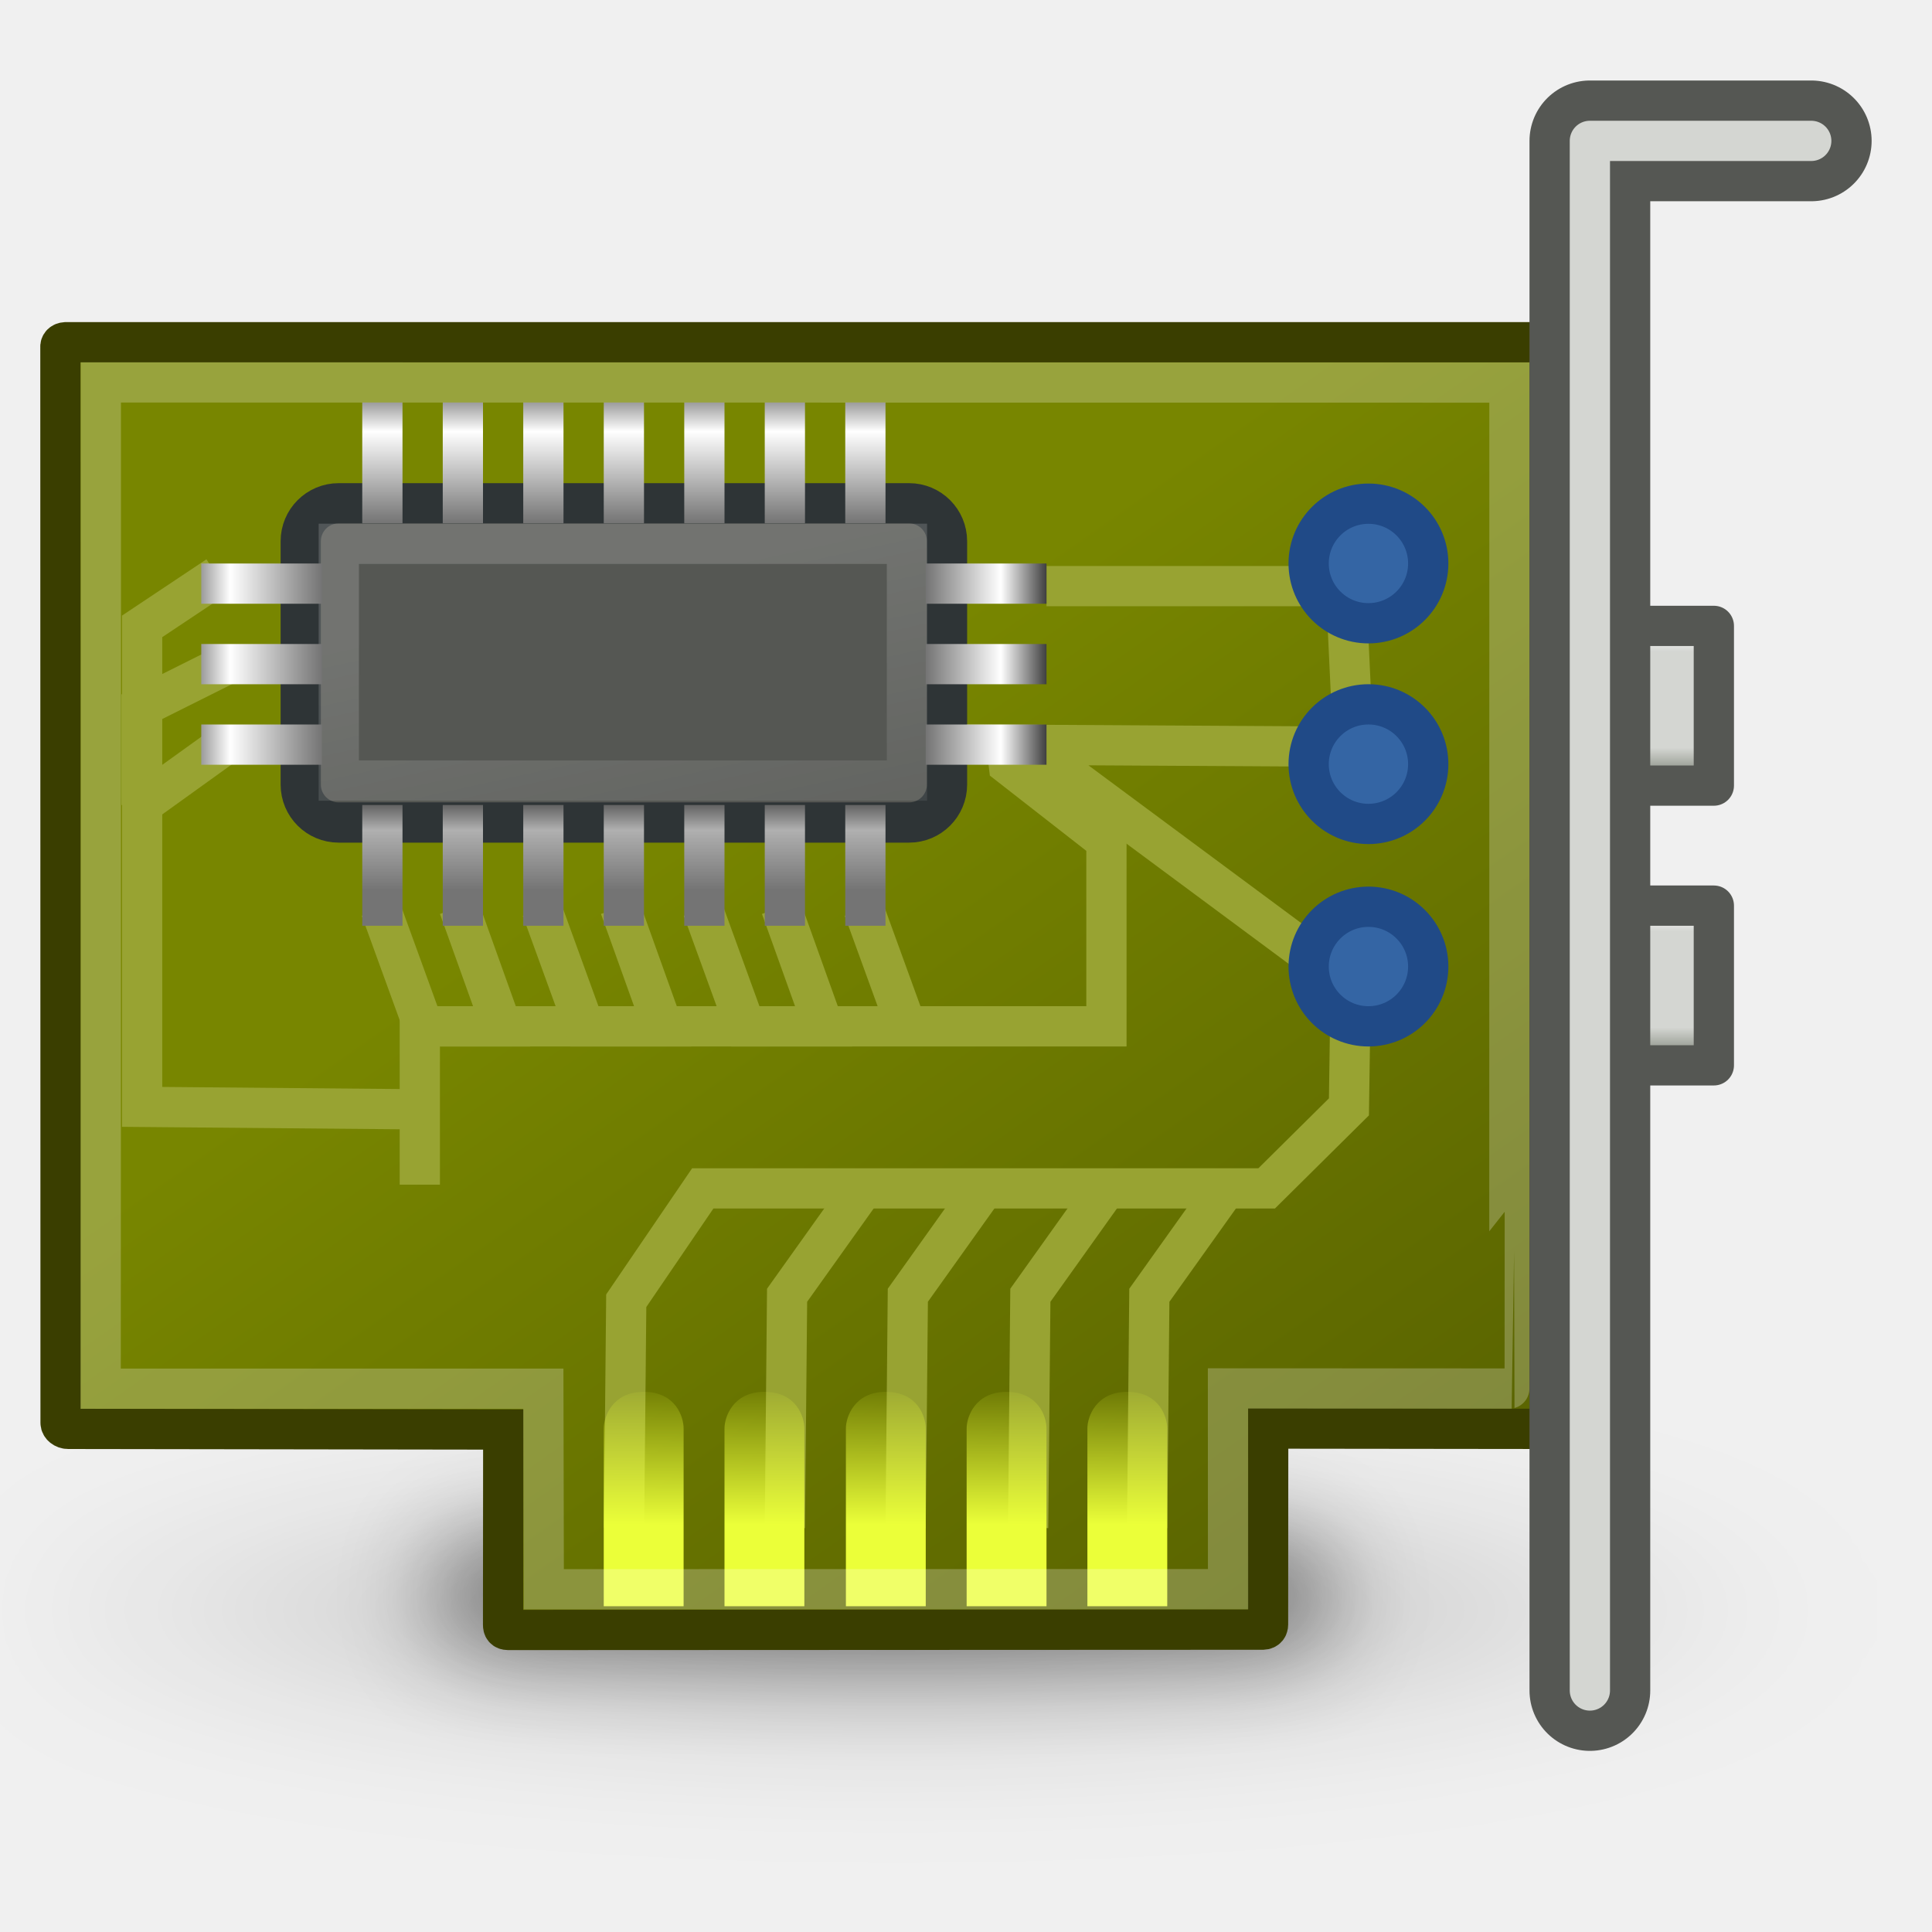
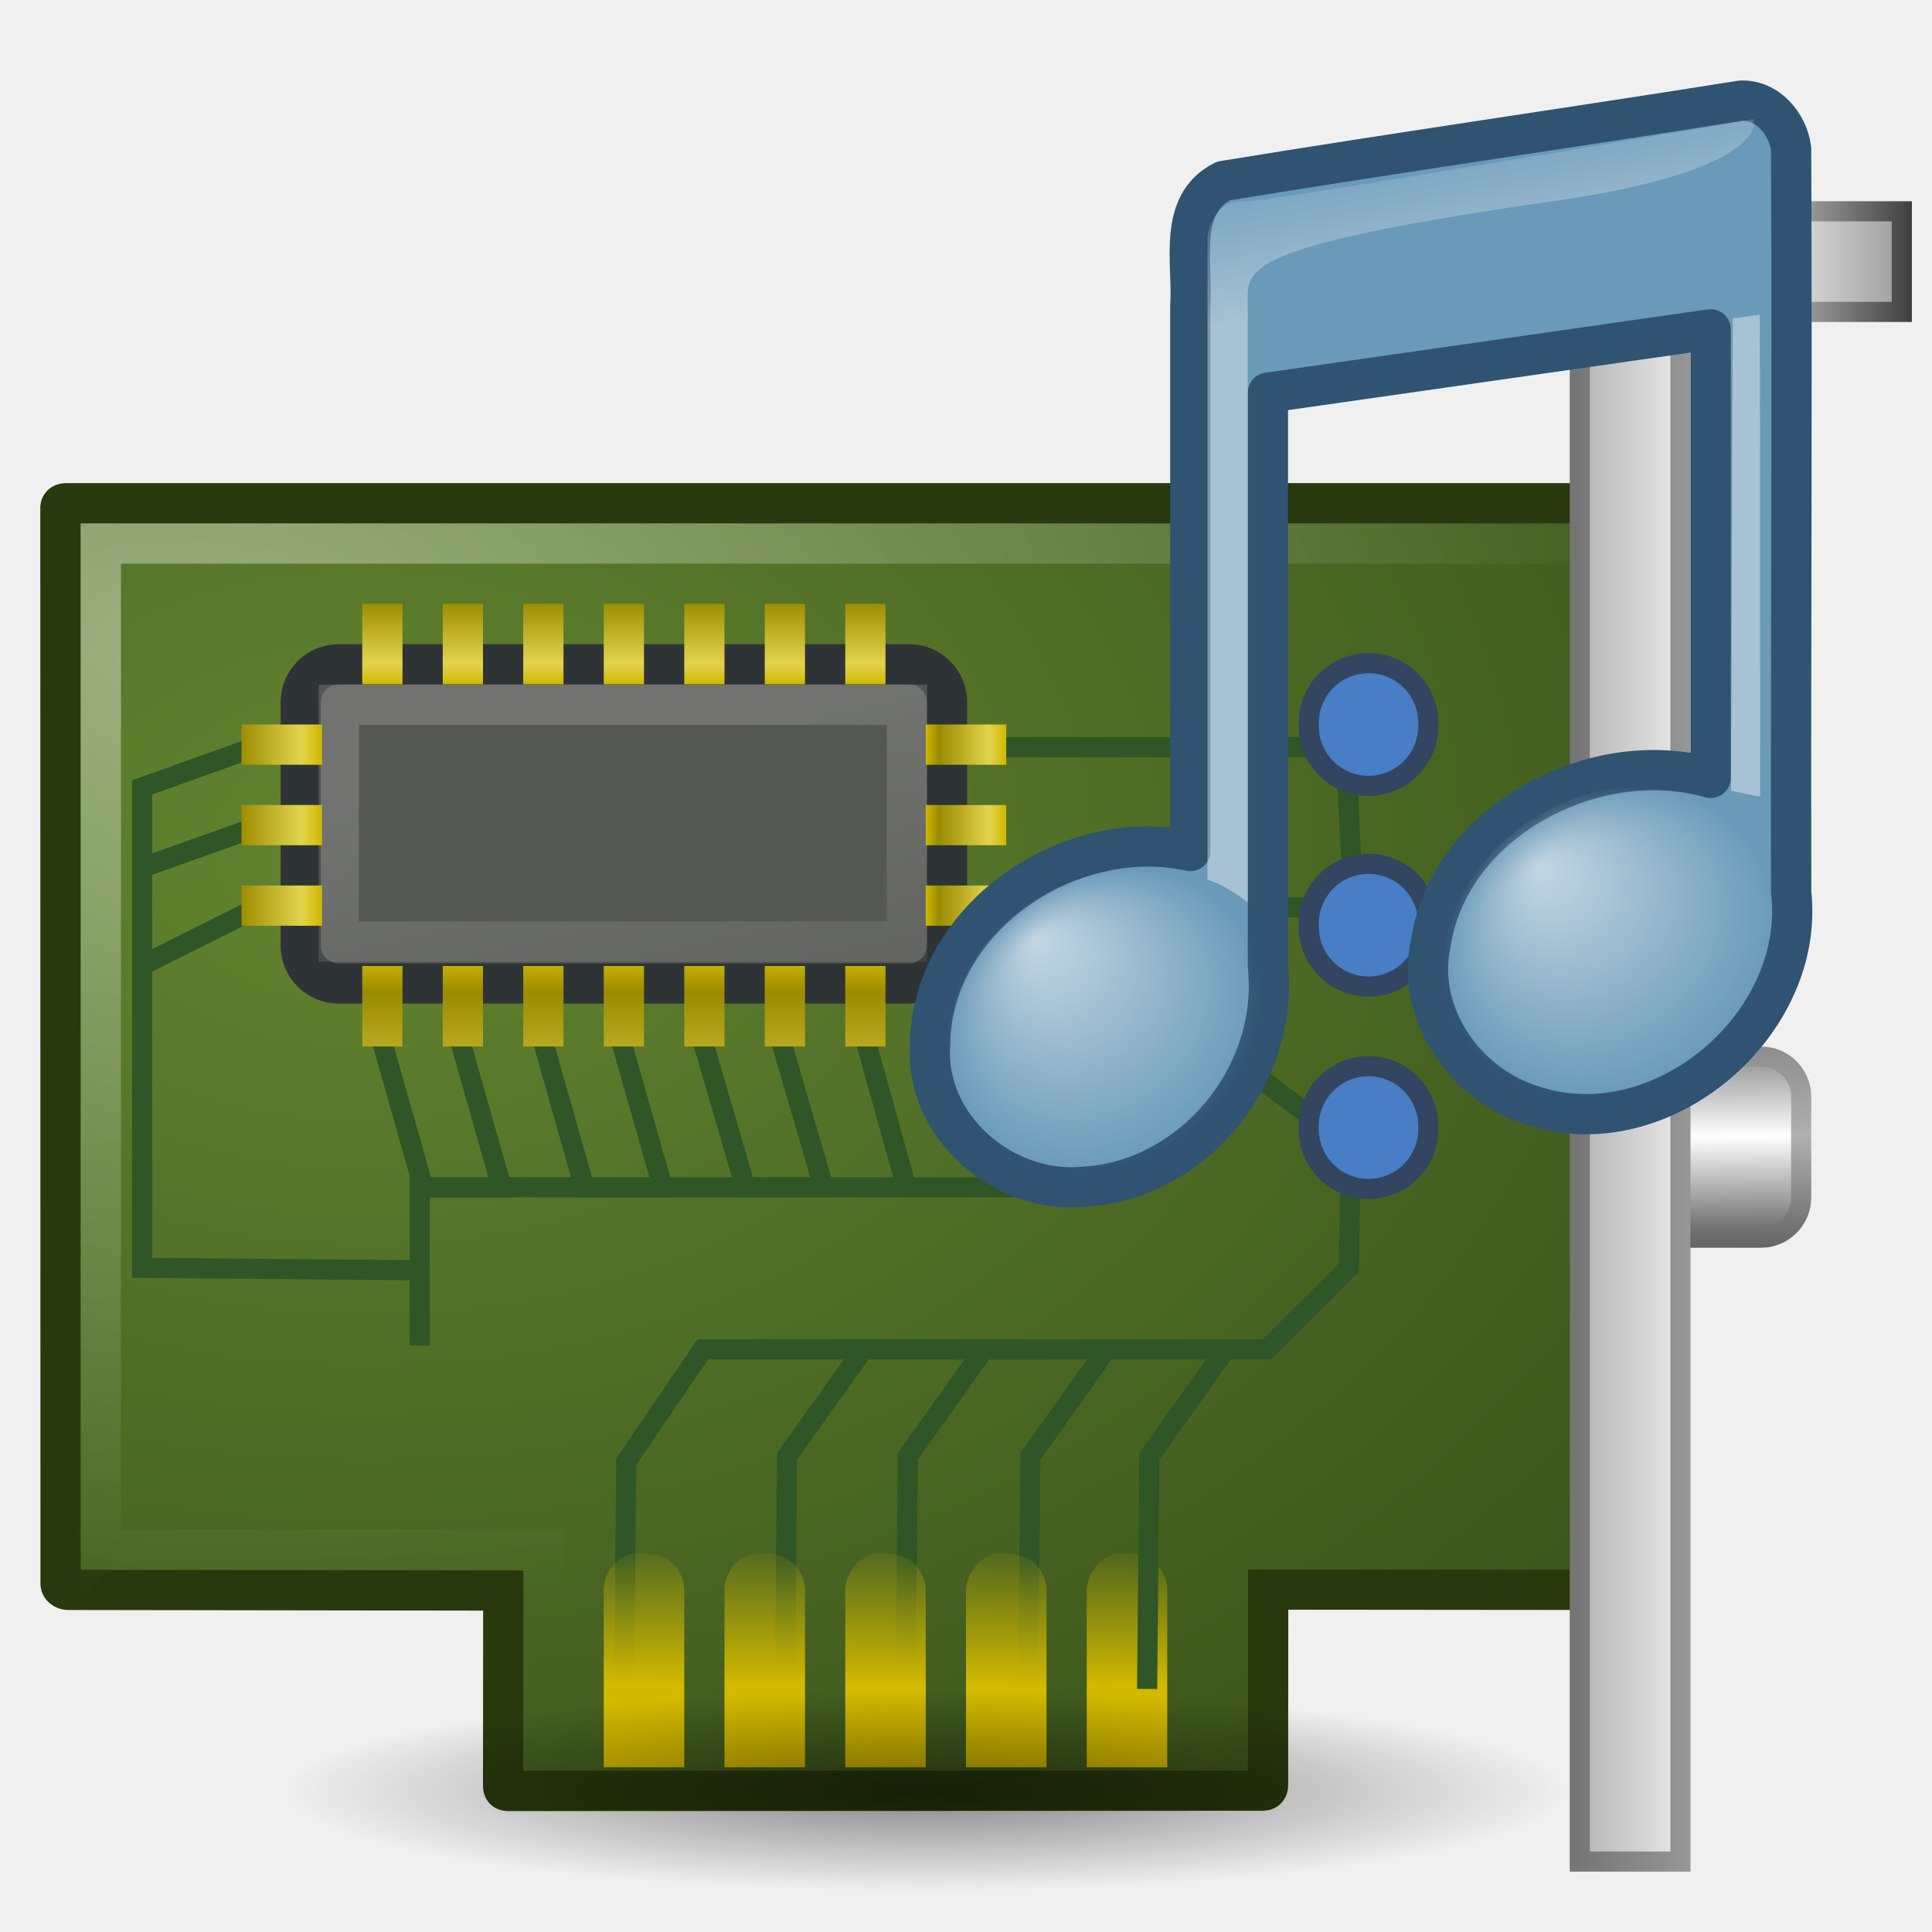
- <svg xmlns="http://www.w3.org/2000/svg" xmlns:xlink="http://www.w3.org/1999/xlink" id="svg11300" height="48px" width="48px" version="1.1">
+ <svg xmlns="http://www.w3.org/2000/svg" xmlns:xlink="http://www.w3.org/1999/xlink" version="1.1" width="48" height="48" id="svg11300">
  <defs id="defs3">
-     <linearGradient id="linearGradient15015">
-       <stop id="stop15017" style="stop-color:#fff" offset="0" />
-       <stop id="stop15025" style="stop-color:#d4d6d2" offset=".137" />
-       <stop id="stop15023" style="stop-color:#d4d6d2" offset=".793" />
-       <stop id="stop15019" style="stop-color:#7e8478" offset="1" />
+     <linearGradient id="linearGradient4909">
+       <stop id="stop4911" style="stop-color:#747474;stop-opacity:1" offset="0" />
+       <stop id="stop4913" style="stop-color:#b0b0b0;stop-opacity:1" offset="0.478" />
+       <stop id="stop4915" style="stop-color:#3f3f3f;stop-opacity:1" offset="1" />
+     </linearGradient>
+     <linearGradient id="linearGradient4877">
+       <stop id="stop4879" style="stop-color:#747474;stop-opacity:1" offset="0" />
+       <stop id="stop4881" style="stop-color:white;stop-opacity:1" offset="0.453" />
+       <stop id="stop4883" style="stop-color:#3f3f3f;stop-opacity:1" offset="1" />
+     </linearGradient>
+     <linearGradient id="linearGradient7622">
+       <stop id="stop7624" style="stop-color:white;stop-opacity:1" offset="0" />
+       <stop id="stop7626" style="stop-color:white;stop-opacity:0" offset="1" />
    </linearGradient>
    <linearGradient id="linearGradient14973">
-       <stop id="stop14975" style="stop-color:#747474" offset="0" />
-       <stop id="stop14977" style="stop-color:#b0b0b0" offset=".621" />
-       <stop id="stop14979" style="stop-color:#3f3f3f" offset="1" />
+       <stop id="stop14975" style="stop-color:#747474;stop-opacity:1" offset="0" />
+       <stop id="stop14977" style="stop-color:#b0b0b0;stop-opacity:1" offset="0.621" />
+       <stop id="stop14979" style="stop-color:#3f3f3f;stop-opacity:1" offset="1" />
    </linearGradient>
-     <linearGradient id="linearGradient14881">
-       <stop id="stop14883" style="stop-color:#747474" offset="0" />
-       <stop id="stop14893" style="stop-color:#fff" offset=".621" />
-       <stop id="stop14885" style="stop-color:#3f3f3f" offset="1" />
+     <linearGradient id="linearGradient14861">
+       <stop id="stop14863" style="stop-color:white;stop-opacity:1" offset="0" />
+       <stop id="stop14865" style="stop-color:white;stop-opacity:0" offset="1" />
    </linearGradient>
-     <linearGradient id="linearGradient14780">
-       <stop id="stop14782" style="stop-color:#ebff39" offset="0" />
-       <stop id="stop14784" style="stop-color:#ebff39;stop-opacity:0" offset="1" />
+     <linearGradient id="linearGradient6215">
+       <stop id="stop6217" style="stop-color:#cfb900;stop-opacity:1" offset="0" />
+       <stop id="stop6219" style="stop-color:#e2d44d;stop-opacity:1" offset="0.21" />
+       <stop id="stop6221" style="stop-color:#9a8b00;stop-opacity:1" offset="0.84" />
+       <stop id="stop6223" style="stop-color:#cfb900;stop-opacity:1" offset="1" />
    </linearGradient>
-     <filter id="filter5416" height="2.02" width="1.225" y="-.51" x="-.112">
-       <feGaussianBlur id="feGaussianBlur5418" stdDeviation="1.593" />
-     </filter>
-     <filter id="filter5482" height="3.047" width="1.252" y="-1.024" x="-.126">
-       <feGaussianBlur id="feGaussianBlur5484" stdDeviation="1.173" />
-     </filter>
-     <filter id="filter6171" height="4.044" width="1.283" y="-1.522" x="-.141">
-       <feGaussianBlur id="feGaussianBlur6173" stdDeviation="1.189" />
-     </filter>
-     <filter id="filter6051" height="1.944" width="1.15" y="-.472" x="-.075">
-       <feGaussianBlur id="feGaussianBlur6053" stdDeviation="1.415" />
-     </filter>
-     <filter id="filter5957" height="1.165" width="1.988" y="-.082" x="-.494">
-       <feGaussianBlur id="feGaussianBlur5959" stdDeviation="0.699" />
-     </filter>
-     <linearGradient id="linearGradient6075">
-       <stop id="stop6077" offset="0" />
-       <stop id="stop6079" style="stop-opacity:0" offset="1" />
+     <linearGradient id="linearGradient3437">
+       <stop id="stop3439" style="stop-color:black;stop-opacity:1" offset="0" />
+       <stop id="stop3441" style="stop-color:black;stop-opacity:0" offset="1" />
    </linearGradient>
-     <linearGradient id="linearGradient7644" y2="32.162" gradientUnits="userSpaceOnUse" x2="40.938" gradientTransform="matrix(.42865 0 0 .48493 28.778 24.423)" y1="32.162" x1="6.727">
-       <stop id="stop6217" style="stop-color:#ead200" offset="0" />
-       <stop id="stop6219" style="stop-color:#fff16a" offset="0.21" />
-       <stop id="stop6221" style="stop-color:#b5a300" offset="0.84" />
-       <stop id="stop6223" style="stop-color:#e8d000" offset="1" />
+     <linearGradient id="linearGradient14780-7">
+       <stop id="stop14782-0" style="stop-color:#d3ba00;stop-opacity:1" offset="0" />
+       <stop id="stop14784-4" style="stop-color:#d3ba00;stop-opacity:0" offset="1" />
    </linearGradient>
-     <linearGradient id="linearGradient7646" y2="36.127" gradientUnits="userSpaceOnUse" x2="30.875" gradientTransform="matrix(.39358 0 0 .4382 29.624 26.447)" y1="25.002" x1="10.907">
-       <stop id="stop9847" style="stop-color:#fff" offset="0" />
-       <stop id="stop9849" style="stop-color:#fff;stop-opacity:.495" offset="1" />
+     <linearGradient id="linearGradient14981-4">
+       <stop id="stop14983-1" style="stop-color:#628430;stop-opacity:1" offset="0" />
+       <stop id="stop14985-7" style="stop-color:#364d17;stop-opacity:1" offset="1" />
    </linearGradient>
-     <linearGradient id="linearGradient7648" y2="17" gradientUnits="userSpaceOnUse" x2="24.75" gradientTransform="matrix(.41176 0 0 .69983 29.182 23.103)" y1="21" x1="24.875">
-       <stop id="stop5883" style="stop-color:#fffac7" offset="0" />
-       <stop id="stop5885" style="stop-color:#fff8b2" offset="1" />
+     <linearGradient id="linearGradient7067-5">
+       <stop id="stop7069-9" style="stop-color:white;stop-opacity:1" offset="0" />
+       <stop id="stop7071-3" style="stop-color:white;stop-opacity:0" offset="1" />
    </linearGradient>
-     <linearGradient id="linearGradient7650" y2="18.038" gradientUnits="userSpaceOnUse" x2="21.942" gradientTransform="matrix(.39394 0 0 .59271 29.61 25.349)" y1="21.551" x1="21.942">
-       <stop id="stop12073" style="stop-color:#fff" offset="0" />
-       <stop id="stop12075" style="stop-color:#fff;stop-opacity:0" offset="1" />
+     <linearGradient id="linearGradient2372-9">
+       <stop id="stop2374-9" style="stop-color:white;stop-opacity:1" offset="0" />
+       <stop id="stop2376-4" style="stop-color:white;stop-opacity:0.345" offset="1" />
    </linearGradient>
-     <radialGradient id="radialGradient7652" xlink:href="#linearGradient6075" gradientUnits="userSpaceOnUse" cy="20.312" cx="15.938" gradientTransform="matrix(1 0 0 .58491 0 8.4316)" r="3.312" />
-     <linearGradient id="linearGradient7656" y2="20.094" gradientUnits="userSpaceOnUse" x2="34" gradientTransform="translate(79.784 -9.5557)" y1="20.094" x1="17.188">
-       <stop id="stop6091" offset="0" />
-       <stop id="stop6097" style="stop-opacity:.172" offset=".5" />
-       <stop id="stop6093" offset="1" />
+     <linearGradient id="linearGradient3668-5">
+       <stop id="stop3670-7" style="stop-color:white;stop-opacity:1" offset="0" />
+       <stop id="stop3672-4" style="stop-color:white;stop-opacity:0" offset="1" />
    </linearGradient>
-     <radialGradient id="radialGradient7658" gradientUnits="userSpaceOnUse" cy="29.42" cx="36.125" gradientTransform="matrix(.88752 0 0 .62127 4.0633 12.066)" r="5">
-       <stop id="stop7614" style="stop-color:#fff" offset="0" />
-       <stop id="stop7616" style="stop-color:#eeeeec" offset="1" />
-     </radialGradient>
-     <radialGradient id="radialGradient7660" gradientUnits="userSpaceOnUse" cy="30.781" cx="35.375" gradientTransform="matrix(1 0 0 .91176 0 2.716)" r="1.062">
-       <stop id="stop7624" style="stop-color:#fff" offset="0" />
-       <stop id="stop7626" style="stop-color:#fff;stop-opacity:0" offset="1" />
-     </radialGradient>
-     <radialGradient id="radialGradient7717" gradientUnits="userSpaceOnUse" cy="44.75" cx="21.5" gradientTransform="matrix(1 0 0 .22059 0 34.879)" r="17">
-       <stop id="stop14995" offset="0" />
-       <stop id="stop14997" style="stop-opacity:0" offset="1" />
-     </radialGradient>
-     <linearGradient id="linearGradient7719" y2="18.042" xlink:href="#linearGradient15015" gradientUnits="userSpaceOnUse" x2="43.683" gradientTransform="matrix(1 0 0 .3954 -.8125 14.196)" y1="8.85" x1="43.692" />
-     <linearGradient id="linearGradient7721" y2="18.042" xlink:href="#linearGradient15015" gradientUnits="userSpaceOnUse" x2="43.683" gradientTransform="matrix(1 0 0 .3954 -.8125 21.146)" y1="8.85" x1="43.692" />
-     <linearGradient id="linearGradient7723" y2="49.794" gradientUnits="userSpaceOnUse" x2="39.003" gradientTransform="translate(2,-3)" y1="22.747" x1="20.047">
-       <stop id="stop14983" style="stop-color:#788600" offset="0" />
-       <stop id="stop14985" style="stop-color:#505900" offset="1" />
-     </linearGradient>
-     <linearGradient id="linearGradient7725" y2="39.267" xlink:href="#linearGradient14780" gradientUnits="userSpaceOnUse" x2="6.238" gradientTransform="matrix(1.9844 0 0 1 5.0938 -3.0136)" y1="42.891" x1="6.221" />
-     <linearGradient id="linearGradient7727" y2="39.267" xlink:href="#linearGradient14780" gradientUnits="userSpaceOnUse" x2="6.238" gradientTransform="matrix(1.9844 0 0 1 8.0938 -3.0136)" y1="42.891" x1="6.221" />
-     <linearGradient id="linearGradient7729" y2="39.267" xlink:href="#linearGradient14780" gradientUnits="userSpaceOnUse" x2="6.238" gradientTransform="matrix(1.9844 0 0 1 11.109 -3.0136)" y1="42.891" x1="6.221" />
-     <linearGradient id="linearGradient7731" y2="39.267" xlink:href="#linearGradient14780" gradientUnits="userSpaceOnUse" x2="6.238" gradientTransform="matrix(1.9844 0 0 1 14.109 -3.0136)" y1="42.891" x1="6.221" />
-     <linearGradient id="linearGradient7733" y2="39.267" xlink:href="#linearGradient14780" gradientUnits="userSpaceOnUse" x2="6.238" gradientTransform="matrix(1.9844 0 0 1 17.109 -3.0136)" y1="42.891" x1="6.221" />
-     <linearGradient id="linearGradient7735" y2="31.347" gradientUnits="userSpaceOnUse" x2="18.968" gradientTransform="matrix(.93474 0 0 1.1494 2.5188 -6.8596)" y1="20.166" x1="16.965">
-       <stop id="stop14863" style="stop-color:#fff" offset="0" />
-       <stop id="stop14865" style="stop-color:#fff;stop-opacity:0" offset="1" />
-     </linearGradient>
-     <linearGradient id="linearGradient7737" y2="19.5" xlink:href="#linearGradient14881" gradientUnits="userSpaceOnUse" x2="4.328" gradientTransform="translate(2,-3)" y1="19.5" x1="8" />
-     <linearGradient id="linearGradient7743" y2="19.5" xlink:href="#linearGradient14881" gradientUnits="userSpaceOnUse" x2="27" gradientTransform="translate(1,-3)" y1="19.5" x1="24" />
-     <linearGradient id="linearGradient7745" y2="21.5" xlink:href="#linearGradient14881" gradientUnits="userSpaceOnUse" x2="27" gradientTransform="translate(1,-3)" y1="21.5" x1="24" />
-     <linearGradient id="linearGradient7747" y2="23.5" xlink:href="#linearGradient14881" gradientUnits="userSpaceOnUse" x2="27" gradientTransform="translate(1,-3)" y1="23.5" x1="24" />
-     <linearGradient id="linearGradient7749" y2="19.5" xlink:href="#linearGradient14881" gradientUnits="userSpaceOnUse" x2="4.328" gradientTransform="translate(7,-31)" y1="19.5" x1="8" />
-     <linearGradient id="linearGradient7751" y2="19.5" xlink:href="#linearGradient14881" gradientUnits="userSpaceOnUse" x2="4.328" gradientTransform="translate(7,-33)" y1="19.5" x1="8" />
-     <linearGradient id="linearGradient7753" y2="19.5" xlink:href="#linearGradient14881" gradientUnits="userSpaceOnUse" x2="4.328" gradientTransform="translate(7,-35)" y1="19.5" x1="8" />
-     <linearGradient id="linearGradient7755" y2="19.5" xlink:href="#linearGradient14881" gradientUnits="userSpaceOnUse" x2="4.328" gradientTransform="translate(7,-37)" y1="19.5" x1="8" />
-     <linearGradient id="linearGradient7757" y2="19.5" xlink:href="#linearGradient14881" gradientUnits="userSpaceOnUse" x2="4.328" gradientTransform="translate(7,-39)" y1="19.5" x1="8" />
-     <linearGradient id="linearGradient7759" y2="19.5" xlink:href="#linearGradient14881" gradientUnits="userSpaceOnUse" x2="4.328" gradientTransform="translate(7,-41)" y1="19.5" x1="8" />
-     <linearGradient id="linearGradient7761" y2="19.5" xlink:href="#linearGradient14881" gradientUnits="userSpaceOnUse" x2="4.328" gradientTransform="translate(7,-43)" y1="19.5" x1="8" />
-     <linearGradient id="linearGradient7763" y2="11.5" xlink:href="#linearGradient14973" gradientUnits="userSpaceOnUse" x2="4.713" gradientTransform="translate(17,-31)" y1="11.5" x1="7.116" />
-     <linearGradient id="linearGradient7765" y2="13.5" xlink:href="#linearGradient14973" gradientUnits="userSpaceOnUse" x2="4.713" gradientTransform="translate(17,-33)" y1="13.5" x1="7.116" />
-     <linearGradient id="linearGradient7767" y2="15.5" xlink:href="#linearGradient14973" gradientUnits="userSpaceOnUse" x2="4.713" gradientTransform="translate(17,-35)" y1="15.5" x1="7.116" />
-     <linearGradient id="linearGradient7769" y2="17.5" xlink:href="#linearGradient14973" gradientUnits="userSpaceOnUse" x2="4.713" gradientTransform="translate(17,-37)" y1="17.5" x1="7.116" />
-     <linearGradient id="linearGradient7771" y2="19.5" xlink:href="#linearGradient14973" gradientUnits="userSpaceOnUse" x2="4.713" gradientTransform="translate(17,-39)" y1="19.5" x1="7.116" />
-     <linearGradient id="linearGradient7773" y2="21.5" xlink:href="#linearGradient14973" gradientUnits="userSpaceOnUse" x2="4.713" gradientTransform="translate(17,-41)" y1="21.5" x1="7.116" />
-     <linearGradient id="linearGradient7775" y2="23.5" xlink:href="#linearGradient14973" gradientUnits="userSpaceOnUse" x2="4.713" gradientTransform="translate(17,-43)" y1="23.5" x1="7.116" />
+     <radialGradient cx="17.059" cy="41.059" r="5.738" fx="14.688" fy="37.456" id="radialGradient3290" xlink:href="#linearGradient7067-5" gradientUnits="userSpaceOnUse" gradientTransform="matrix(0.6831542,-0.1218571,0.02398557,0.6478427,14.79865,0.8299181)" />
+     <linearGradient x1="28.503" y1="137.539" x2="26.257" y2="125.391" id="linearGradient3293" xlink:href="#linearGradient2372-9" gradientUnits="userSpaceOnUse" gradientTransform="matrix(0.230132,0,0,0.2303926,24.74952,-23.77857)" />
+     <radialGradient cx="17.059" cy="41.059" r="5.738" fx="14.758" fy="37.841" id="radialGradient3296" xlink:href="#linearGradient3668-5" gradientUnits="userSpaceOnUse" gradientTransform="matrix(0.7193066,-0.1162359,0.01570024,0.6700801,27.04751,-2.136177)" />
+     <linearGradient x1="28.739" y1="144.117" x2="26.257" y2="125.391" id="linearGradient3299" xlink:href="#linearGradient2372-9" gradientUnits="userSpaceOnUse" gradientTransform="matrix(0.3176386,0,0,0.2303926,35.62626,-25.8824)" />
+     <radialGradient cx="24.454" cy="46.87" r="19.614" fx="24.454" fy="46.87" id="radialGradient2951" xlink:href="#linearGradient3437" gradientUnits="userSpaceOnUse" gradientTransform="matrix(0.815725,0,0,0.1274571,3.051938,38.52609)" />
+     <linearGradient x1="35.934" y1="22.75" x2="51.449" y2="22.75" id="linearGradient2957" xlink:href="#linearGradient4877" gradientUnits="userSpaceOnUse" gradientTransform="translate(0,3)" />
+     <linearGradient x1="39" y1="22.75" x2="47.5" y2="22.75" id="linearGradient2960" xlink:href="#linearGradient14973" gradientUnits="userSpaceOnUse" gradientTransform="translate(0,3)" />
+     <radialGradient cx="4" cy="9.17" r="19" fx="4" fy="9.17" id="radialGradient2966" xlink:href="#linearGradient7622" gradientUnits="userSpaceOnUse" gradientTransform="matrix(1.998925,0.08328855,-0.05263072,1.263137,-3.513051,4.083257)" />
+     <linearGradient x1="12.647" y1="11.5" x2="4.713" y2="11.5" id="linearGradient2985" xlink:href="#linearGradient6215" gradientUnits="userSpaceOnUse" gradientTransform="matrix(0,0.6666667,-1,0,29,20.66666)" />
+     <linearGradient x1="8" y1="19.5" x2="4.328" y2="19.5" id="linearGradient3010" xlink:href="#linearGradient6215" gradientUnits="userSpaceOnUse" gradientTransform="matrix(0,0.6666667,-1,0,29,11.66667)" />
+     <linearGradient x1="24" y1="19.5" x2="27" y2="19.5" id="linearGradient3019" xlink:href="#linearGradient6215" gradientUnits="userSpaceOnUse" gradientTransform="matrix(-0.6666667,0,0,1,41,-1)" />
+     <linearGradient x1="8" y1="19.5" x2="4.328" y2="19.5" id="linearGradient3030" xlink:href="#linearGradient6215" gradientUnits="userSpaceOnUse" gradientTransform="matrix(0.6666667,0,0,1,2.666667,-1)" />
+     <linearGradient x1="16.965" y1="20.166" x2="18.968" y2="31.347" id="linearGradient3033" xlink:href="#linearGradient14861" gradientUnits="userSpaceOnUse" gradientTransform="matrix(0.934742,0,0,1.14936,0.518753,-4.859611)" />
+     <linearGradient x1="6.221" y1="42.891" x2="6.238" y2="39.267" id="linearGradient3050" xlink:href="#linearGradient14780-7" gradientUnits="userSpaceOnUse" gradientTransform="matrix(1.984375,0,0,1,3.09375,-1.013595)" />
+     <radialGradient cx="9" cy="15.407" r="20" fx="9" fy="15.407" id="radialGradient3058" xlink:href="#linearGradient14981-4" gradientUnits="userSpaceOnUse" gradientTransform="matrix(2.316074,0.01430413,-0.01016957,1.646622,-11.68798,-4.498417)" />
+     <linearGradient x1="42.366" y1="15.05" x2="42.401" y2="20.018" id="linearGradient3061" xlink:href="#linearGradient4877" gradientUnits="userSpaceOnUse" gradientTransform="matrix(1.161299,0,0,1.133957,-5.859481,1.617165)" />
+     <linearGradient x1="43.161" y1="13.901" x2="43.064" y2="20.99" id="linearGradient3063" xlink:href="#linearGradient4909" gradientUnits="userSpaceOnUse" gradientTransform="matrix(1.161299,0,0,1.133957,-5.859481,1.617165)" />
+     <linearGradient x1="42.366" y1="15.05" x2="42.401" y2="20.018" id="linearGradient3066" xlink:href="#linearGradient4877" gradientUnits="userSpaceOnUse" gradientTransform="matrix(1.161299,0,0,1.133957,-5.859481,8.617165)" />
+     <linearGradient x1="43.161" y1="13.901" x2="43.064" y2="20.99" id="linearGradient3068" xlink:href="#linearGradient4909" gradientUnits="userSpaceOnUse" gradientTransform="matrix(1.161299,0,0,1.133957,-5.859481,8.617165)" />
  </defs>
-   <g id="layer1">
-     <g id="g7662" transform="translate(-2,-2)">
-       <rect id="rect5432" style="opacity:.464;color:#000000;filter:url(#filter5482)" rx="1.375" ry="1.375" height="2.75" width="22.375" y="40.25" x="12.75" />
-       <path id="path14991" style="opacity:.289;color:#000000;filter:url(#filter5416);display:block;fill:url(#radialGradient7717)" d="m38.5 44.75a17 3.75 0 1 1 -34 0 17 3.75 0 1 1 34 0z" transform="matrix(1.3529 0 0 1 -4.8382 -2.75)" />
-       <rect id="rect15011" style="stroke-linejoin:round;color:#000000;stroke:#555753;stroke-linecap:round;display:block;fill:url(#linearGradient7719)" height="3.968" width="4.736" y="17.55" x="39.844" />
-       <rect id="rect4743" style="stroke-linejoin:round;color:#000000;stroke:#555753;stroke-linecap:round;display:block;fill:url(#linearGradient7721)" height="3.968" width="4.736" y="24.5" x="39.844" />
-       <path id="rect14772" style="color:#000000;stroke:#3a3e00;display:block;fill:url(#linearGradient7723)" d="m3.501 10.63l0.004 26.72c0 0.079 0.089 0.15 0.187 0.15l10.811 0.016-0.004 4.853c0 0.071 0.023 0.126 0.125 0.127l18.755-0.008c0.093-0.004 0.125-0.064 0.125-0.127l0.004-4.869 6.882 0.008c0.094 0 0.116-0.13 0.112-0.213v-26.657c0.004-0.082-0.045-0.122-0.128-0.127h-36.749c-0.078 0.005-0.132 0.053-0.124 0.127z" />
-       <path id="path14957" style="color:#000000;stroke:#98a332;display:block;fill:none" d="m27 20.472l0.064 0.531 2.425 1.892v4.604h-17.059v3.933" />
-       <path id="path14826" style="color:#000000;stroke:#98a332;display:block;fill:none" d="m17.504 39.961l0.055-5.645 1.901-2.791h14.01l2.044-2.025 0.044-3.033-8.043-5.962 8.11 0.047-0.187-3.99h-7.438" />
-       <g id="g14850" transform="translate(2,-3)">
-         <path id="path14842" style="color:#000000;stroke:#98a332;display:block;fill:none" d="m19.5 42.961l0.055-5.781 1.901-2.666" />
-         <path id="path14844" style="color:#000000;stroke:#98a332;display:block;fill:none" d="m22.5 42.961l0.055-5.781 1.901-2.666" />
-         <path id="path14846" style="color:#000000;stroke:#98a332;display:block;fill:none" d="m25.544 42.961l0.055-5.781 1.901-2.666" />
-         <path id="path14848" style="color:#000000;stroke:#98a332;display:block;fill:none" d="m28.5 42.961l0.055-5.781 1.901-2.666" />
-       </g>
-       <path id="path14796" style="color:#000000;display:block;fill:url(#linearGradient7725)" d="m17.992 36.58c0.8 0 0.992 0.629 0.992 0.906v4.42h-1.984v-4.42c0-0.277 0.208-0.906 0.992-0.906z" />
-       <path id="path14800" style="color:#000000;display:block;fill:url(#linearGradient7727)" d="m20.992 36.58c0.8 0 0.992 0.629 0.992 0.906v4.42h-1.984v-4.42c0-0.277 0.208-0.906 0.992-0.906z" />
-       <path id="path14804" style="color:#000000;display:block;fill:url(#linearGradient7729)" d="m24.008 36.58c0.799 0 0.992 0.629 0.992 0.906v4.42h-1.984v-4.42c0-0.277 0.208-0.906 0.992-0.906z" />
-       <path id="path14808" style="color:#000000;display:block;fill:url(#linearGradient7731)" d="m27.008 36.58c0.799 0 0.992 0.629 0.992 0.906v4.42h-1.984v-4.42c0-0.277 0.208-0.906 0.992-0.906z" />
-       <path id="path14812" style="color:#000000;display:block;fill:url(#linearGradient7733)" d="m30.008 36.58c0.799 0 0.992 0.629 0.992 0.906v4.42h-1.984v-4.42c0-0.277 0.208-0.906 0.992-0.906z" />
-       <path id="path15029" style="color:#000000;stroke:#98a332;display:block;fill:none" d="m7.406 16.312l-1.875 1.25v1.876 10.062l7 0.062" />
-       <rect id="rect14857" style="color:#000000;stroke:#2e3436;display:block;fill:#555753" rx=".942" ry=".942" height="7.931" width="16.056" y="14.504" x="9.472" />
-       <rect id="rect14859" style="opacity:.17;color:#000000;stroke:url(#linearGradient7735);display:block;fill:none" rx="0" ry="0" height="5.882" width="14.116" y="15.511" x="10.417" />
-       <rect id="rect14869" style="color:#000000;display:block;fill:url(#linearGradient7737)" height="1" width="3" y="16" x="7" />
-       <path id="path15031" style="color:#000000;stroke:#98a332;display:block;fill:none" d="m7.641 18.5l-2.125 1.062v2.438" />
-       <rect id="rect14871" style="color:#000000;display:block;fill:url(#linearGradient7737)" height="1" width="3" y="18" x="7" />
-       <path id="path15033" style="color:#000000;stroke:#98a332;display:block;fill:none" d="m7.5 20.562l-2 1.438" />
-       <rect id="rect14873" style="color:#000000;display:block;fill:url(#linearGradient7737)" height="1" width="3" y="20" x="7" />
-       <rect id="rect14875" style="color:#000000;display:block;fill:url(#linearGradient7743)" height="1" width="3" y="16" x="25" />
-       <rect id="rect14877" style="color:#000000;display:block;fill:url(#linearGradient7745)" height="1" width="3" y="18" x="25" />
-       <rect id="rect14879" style="color:#000000;display:block;fill:url(#linearGradient7747)" height="1" width="3" y="20" x="25" />
-       <rect id="rect14901" style="color:#000000;display:block;fill:url(#linearGradient7749)" transform="rotate(90)" height="1" width="3" y="-12" x="12" />
-       <rect id="rect14905" style="color:#000000;display:block;fill:url(#linearGradient7751)" transform="rotate(90)" height="1" width="3" y="-14" x="12" />
-       <rect id="rect14909" style="color:#000000;display:block;fill:url(#linearGradient7753)" transform="rotate(90)" height="1" width="3" y="-16" x="12" />
-       <rect id="rect14913" style="color:#000000;display:block;fill:url(#linearGradient7755)" transform="rotate(90)" height="1" width="3" y="-18" x="12" />
-       <rect id="rect14917" style="color:#000000;display:block;fill:url(#linearGradient7757)" transform="rotate(90)" height="1" width="3" y="-20" x="12" />
-       <rect id="rect14921" style="color:#000000;display:block;fill:url(#linearGradient7759)" transform="rotate(90)" height="1" width="3" y="-22" x="12" />
-       <rect id="rect14925" style="color:#000000;display:block;fill:url(#linearGradient7761)" transform="rotate(90)" height="1" width="3" y="-24" x="12" />
-       <g id="g14967" transform="translate(2,-3)">
-         <path id="path14959" style="color:#000000;stroke:#98a332;display:block;fill:none" d="m9.458 27.582l1.06 2.917h1.945l-1.061-2.961" />
-         <path id="path14961" style="color:#000000;stroke:#98a332;display:block;fill:none" d="m13.458 27.582l1.06 2.917h1.945l-1.061-2.961" />
-         <path id="path14963" style="color:#000000;stroke:#98a332;display:block;fill:none" d="m17.458 27.582l1.06 2.917h1.945l-1.061-2.961" />
-         <path id="path14965" style="color:#000000;stroke:#98a332;display:block;fill:none" d="m21.458 27.582l1.06 2.917" />
-       </g>
-       <rect id="rect14929" style="color:#000000;display:block;fill:url(#linearGradient7763)" transform="rotate(90)" height="1" width="3" y="-12" x="22" />
-       <rect id="rect14931" style="color:#000000;display:block;fill:url(#linearGradient7765)" transform="rotate(90)" height="1" width="3" y="-14" x="22" />
-       <rect id="rect14933" style="color:#000000;display:block;fill:url(#linearGradient7767)" transform="rotate(90)" height="1" width="3" y="-16" x="22" />
-       <rect id="rect14935" style="color:#000000;display:block;fill:url(#linearGradient7769)" transform="rotate(90)" height="1" width="3" y="-18" x="22" />
-       <rect id="rect14937" style="color:#000000;display:block;fill:url(#linearGradient7771)" transform="rotate(90)" height="1" width="3" y="-20" x="22" />
-       <rect id="rect14939" style="color:#000000;display:block;fill:url(#linearGradient7773)" transform="rotate(90)" height="1" width="3" y="-22" x="22" />
-       <path id="path14989" style="opacity:.239;color:#000000;stroke:#fff;display:block;fill:none" d="m4.501 36.502h10.998l0.011 4.983 17.001-0.003-0.002-4.987 6.989 0.003c0.004-0.001 0.004-24.994 0.004-24.994l-34.997-0.003c0.004 8.339-0.004 25.001-0.004 25.001z" />
-       <rect id="rect14941" style="color:#000000;display:block;fill:url(#linearGradient7775)" transform="rotate(90)" height="1" width="3" y="-24" x="22" />
-       <path id="path15001" style="stroke-linejoin:round;color:#000000;stroke:#555753;stroke-linecap:round;stroke-width:3;display:block;fill:none" d="m41.5 44v-38.5h5.5" />
-       <path id="path15003" style="stroke-linejoin:round;color:#000000;stroke:#d4d6d2;stroke-linecap:round;display:block;fill:none" d="m41.5 44v-38.5h5.5" />
-       <path id="path15005" style="stroke-linejoin:round;color:#000000;stroke:#204a87;stroke-linecap:round;stroke-width:.625;display:block;fill:#3465a4" d="m36.946 12.998a0.928 0.928 0 1 1 -1.856 0 0.928 0.928 0 1 1 1.856 0z" transform="matrix(1.6008 0 0 1.6008 -21.659 -4.808)" />
-       <path id="path15007" style="stroke-linejoin:round;color:#000000;stroke:#204a87;stroke-linecap:round;stroke-width:.625;display:block;fill:#3465a4" d="m36.946 12.998a0.928 0.928 0 1 1 -1.856 0 0.928 0.928 0 1 1 1.856 0z" transform="matrix(1.6008 0 0 1.6008 -21.659 .17774)" />
-       <path id="path15009" style="stroke-linejoin:round;color:#000000;stroke:#204a87;stroke-linecap:round;stroke-width:.625;display:block;fill:#3465a4" d="m36.946 12.998a0.928 0.928 0 1 1 -1.856 0 0.928 0.928 0 1 1 1.856 0z" transform="matrix(1.6008 0 0 1.6008 -21.659 5.2063)" />
-     </g>
-   </g>
+   <rect width="5.5" height="4.5" rx="1" ry="1" x="39.25" y="26.25" id="rect4923" style="color:black;fill:url(#linearGradient3066);fill-opacity:1;fill-rule:nonzero;stroke:url(#linearGradient3068);stroke-width:0.5;stroke-linecap:round;stroke-linejoin:round;stroke-miterlimit:4;stroke-opacity:1;stroke-dasharray:none;stroke-dashoffset:0;marker:none;visibility:visible;display:block;overflow:visible" />
+   <rect width="5.5" height="4.5" rx="1" ry="1" x="39.25" y="19.25" id="rect15011" style="color:black;fill:url(#linearGradient3061);fill-opacity:1;fill-rule:nonzero;stroke:url(#linearGradient3063);stroke-width:0.5;stroke-linecap:round;stroke-linejoin:round;stroke-miterlimit:4;stroke-opacity:1;stroke-dasharray:none;stroke-dashoffset:0;marker:none;visibility:visible;display:block;overflow:visible" />
+   <path d="M 1.501,12.63 1.505,39.35 c 0,0.079 0.089,0.15 0.187,0.15 l 10.812,0.016 -0.004,4.853 c 0,0.071 0.022,0.126 0.124,0.127 l 18.756,-0.008 c 0.092,-0.004 0.124,-0.064 0.124,-0.127 l 0.004,-4.869 8.992,0.008 0,-26.997 -38.875,0 c -0.078,0.004 -0.132,0.053 -0.124,0.127 z" id="rect14772" style="color:black;fill:url(#radialGradient3058);fill-opacity:1;fill-rule:nonzero;stroke:#28390d;stroke-width:1;stroke-linecap:butt;stroke-linejoin:miter;stroke-miterlimit:4;stroke-opacity:1;stroke-dasharray:none;stroke-dashoffset:0;marker:none;visibility:visible;display:block;overflow:visible" />
+   <path d="m 25,22.472 0.064,0.531 2.424,1.892 0,4.604 -17.059,0 0,3.933" id="path14957" style="color:black;fill:none;stroke:#305526;stroke-width:0.5;stroke-linecap:butt;stroke-linejoin:miter;stroke-miterlimit:4;stroke-opacity:1;stroke-dasharray:none;stroke-dashoffset:0;marker:none;visibility:visible;display:block;overflow:visible" />
+   <path d="m 15.504,41.961 0.055,-5.645 1.901,-2.791 14.009,0 2.044,-2.024 0.044,-3.034 -8.043,-5.961 8.11,0.047 -0.188,-3.99 -8.938,0" id="path14826" style="color:black;fill:none;stroke:#305526;stroke-width:0.5;stroke-linecap:butt;stroke-linejoin:miter;stroke-miterlimit:4;stroke-opacity:1;stroke-dasharray:none;stroke-dashoffset:0;marker:none;visibility:visible;display:block;overflow:visible" />
+   <path d="m 19.5,41.961 0.055,-5.781 1.901,-2.666" id="path14842" style="color:black;fill:none;stroke:#305526;stroke-width:0.5;stroke-linecap:butt;stroke-linejoin:miter;stroke-miterlimit:4;stroke-opacity:1;stroke-dasharray:none;stroke-dashoffset:0;marker:none;visibility:visible;display:block;overflow:visible" />
+   <path d="m 22.5,41.961 0.055,-5.781 1.901,-2.666" id="path14844" style="color:black;fill:none;stroke:#305526;stroke-width:0.5;stroke-linecap:butt;stroke-linejoin:miter;stroke-miterlimit:4;stroke-opacity:1;stroke-dasharray:none;stroke-dashoffset:0;marker:none;visibility:visible;display:block;overflow:visible" />
+   <path d="M 25.544,41.961 25.599,36.18 27.5,33.514" id="path14846" style="color:black;fill:none;stroke:#305526;stroke-width:0.5;stroke-linecap:butt;stroke-linejoin:miter;stroke-miterlimit:4;stroke-opacity:1;stroke-dasharray:none;stroke-dashoffset:0;marker:none;visibility:visible;display:block;overflow:visible" />
+   <path d="M 15.719,38.594 C 15.154,38.718 15,39.258 15,39.5 l 0,4.406 2,0 L 17,39.5 c 0,-0.277 -0.2,-0.906 -1,-0.906 -0.098,0 -0.201,-0.018 -0.281,0 z m 3,0 C 18.154,38.718 18,39.258 18,39.5 l 0,4.406 2,0 L 20,39.5 c 0,-0.277 -0.2,-0.906 -1,-0.906 -0.098,0 -0.201,-0.018 -0.281,0 z m 3.031,0 C 21.185,38.718 21,39.258 21,39.5 l 0,4.406 2,0 L 23,39.5 c 0,-0.277 -0.2,-0.906 -1,-0.906 -0.098,0 -0.169,-0.018 -0.25,0 z m 3,0 C 24.185,38.718 24,39.258 24,39.5 l 0,4.406 2,0 L 26,39.5 c 0,-0.277 -0.2,-0.906 -1,-0.906 -0.098,0 -0.169,-0.018 -0.25,0 z m 3,0 C 27.185,38.718 27,39.258 27,39.5 l 0,4.406 2,0 L 29,39.5 c 0,-0.277 -0.2,-0.906 -1,-0.906 -0.098,0 -0.169,-0.018 -0.25,0 z" id="path14796" style="color:black;fill:url(#linearGradient3050);fill-opacity:1;fill-rule:nonzero;stroke:none;stroke-width:1;marker:none;visibility:visible;display:block;overflow:visible" />
+   <path d="m 28.5,41.961 0.055,-5.781 1.901,-2.666" id="path14848" style="color:black;fill:none;stroke:#305526;stroke-width:0.5;stroke-linecap:butt;stroke-linejoin:miter;stroke-miterlimit:4;stroke-opacity:1;stroke-dasharray:none;stroke-dashoffset:0;marker:none;visibility:visible;display:block;overflow:visible" />
+   <path d="m 6.5,18.5 -2.969,1.062 0,1.875 0,10.062 7,0.062" id="path15029" style="color:black;fill:none;stroke:#305526;stroke-width:0.5;stroke-linecap:butt;stroke-linejoin:miter;stroke-miterlimit:4;stroke-opacity:1;stroke-dasharray:none;stroke-dashoffset:0;marker:none;visibility:visible;display:block;overflow:visible" />
+   <rect width="16.056" height="7.93" rx="0.942" ry="0.942" x="7.472" y="16.504" id="rect14857" style="color:black;fill:#555753;fill-opacity:1;fill-rule:nonzero;stroke:#2e3436;stroke-width:1;stroke-linecap:butt;stroke-linejoin:miter;stroke-miterlimit:4;stroke-opacity:1;stroke-dasharray:none;stroke-dashoffset:0;marker:none;visibility:visible;display:block;overflow:visible" />
+   <rect width="14.116" height="5.882" rx="0" ry="0" x="8.417" y="17.511" id="rect14859" style="opacity:0.17;color:black;fill:none;stroke:url(#linearGradient3033);stroke-width:1;stroke-linecap:butt;stroke-linejoin:miter;stroke-miterlimit:4;stroke-opacity:1;stroke-dasharray:none;stroke-dashoffset:0;marker:none;visibility:visible;display:block;overflow:visible" />
+   <path d="M 6.5,20.5 3.516,21.562" id="path15031" style="color:black;fill:none;stroke:#305526;stroke-width:0.5;stroke-linecap:butt;stroke-linejoin:miter;stroke-miterlimit:4;stroke-opacity:1;stroke-dasharray:none;stroke-dashoffset:0;marker:none;visibility:visible;display:block;overflow:visible" />
+   <path d="M 6.5,22.5 3.5,24" id="path15033" style="color:black;fill:#98a332;fill-opacity:1;stroke:#305526;stroke-width:0.5;stroke-linecap:butt;stroke-linejoin:miter;stroke-miterlimit:4;stroke-opacity:1;stroke-dasharray:none;stroke-dashoffset:0;marker:none;visibility:visible;display:block;overflow:visible" />
+   <path d="m 23,18 0,1 2,0 0,-1 -2,0 z m 0,2 0,1 2,0 0,-1 -2,0 z m 0,2 0,1 2,0 0,-1 -2,0 z" id="rect14875" style="color:black;fill:url(#linearGradient3019);fill-opacity:1;fill-rule:nonzero;stroke:none;stroke-width:1;marker:none;visibility:visible;display:block;overflow:visible" />
+   <path d="m 9,15 0,2 1,0 0,-2 -1,0 z m 2,0 0,2 1,0 0,-2 -1,0 z m 2,0 0,2 1,0 0,-2 -1,0 z m 2,0 0,2 1,0 0,-2 -1,0 z m 2,0 0,2 1,0 0,-2 -1,0 z m 2,0 0,2 1,0 0,-2 -1,0 z m 2,0 0,2 1,0 0,-2 -1,0 z" id="rect14901" style="color:black;fill:url(#linearGradient3010);fill-opacity:1;fill-rule:nonzero;stroke:none;stroke-width:1;marker:none;visibility:visible;display:block;overflow:visible" />
+   <path d="m 9.458,25.76 1.061,3.739 1.945,0 L 11.402,25.76" id="path14959" style="color:black;fill:none;stroke:#305526;stroke-width:0.5;stroke-linecap:butt;stroke-linejoin:miter;stroke-miterlimit:4;stroke-opacity:1;stroke-dasharray:none;stroke-dashoffset:0;marker:none;visibility:visible;display:block;overflow:visible" />
+   <path d="m 13.458,25.76 1.061,3.739 1.945,0 L 15.402,25.76" id="path14961" style="color:black;fill:none;stroke:#305526;stroke-width:0.5;stroke-linecap:butt;stroke-linejoin:miter;stroke-miterlimit:4;stroke-opacity:1;stroke-dasharray:none;stroke-dashoffset:0;marker:none;visibility:visible;display:block;overflow:visible" />
+   <path d="m 17.458,25.86 1.061,3.639 1.945,0 L 19.402,25.86" id="path14963" style="color:black;fill:none;stroke:#305526;stroke-width:0.5;stroke-linecap:butt;stroke-linejoin:miter;stroke-miterlimit:4;stroke-opacity:1;stroke-dasharray:none;stroke-dashoffset:0;marker:none;visibility:visible;display:block;overflow:visible" />
+   <path d="m 21.458,25.682 1.061,3.817" id="path14965" style="color:black;fill:none;stroke:#305526;stroke-width:0.5;stroke-linecap:butt;stroke-linejoin:miter;stroke-miterlimit:4;stroke-opacity:1;stroke-dasharray:none;stroke-dashoffset:0;marker:none;visibility:visible;display:block;overflow:visible" />
+   <path d="m 9,24 0,2 1,0 0,-2 -1,0 z m 2,0 0,2 1,0 0,-2 -1,0 z m 2,0 0,2 1,0 0,-2 -1,0 z m 2,0 0,2 1,0 0,-2 -1,0 z m 2,0 0,2 1,0 0,-2 -1,0 z m 2,0 0,2 1,0 0,-2 -1,0 z m 2,0 0,2 1,0 0,-2 -1,0 z" id="rect14929" style="color:black;fill:url(#linearGradient2985);fill-opacity:1;fill-rule:nonzero;stroke:none;stroke-width:1;marker:none;visibility:visible;display:block;overflow:visible" />
+   <path d="m 2.501,38.502 10.998,-5.6e-5 0.011,4.983 17.001,-0.002 -0.003,-4.987 8.992,0.003 c 0.004,-4.09e-4 0,-24.994 0,-24.994 l -36.995,-0.002 c 0.004,8.339 -0.004,25 -0.004,25 l 7.39e-5,-9e-6 z" id="path14989" style="opacity:0.4;color:black;fill:none;stroke:url(#radialGradient2966);stroke-width:1;stroke-linecap:butt;stroke-linejoin:miter;stroke-miterlimit:4;stroke-opacity:1;stroke-dasharray:none;stroke-dashoffset:0;marker:none;visibility:visible;display:block;overflow:visible" />
+   <path d="m 40.5,45 0,-38.5 5.5,0" id="path15001" style="color:black;fill:none;stroke:url(#linearGradient2960);stroke-width:3;stroke-linecap:square;stroke-linejoin:round;stroke-miterlimit:4;stroke-opacity:1;stroke-dasharray:none;stroke-dashoffset:0;marker:none;visibility:visible;display:block;overflow:visible" />
+   <path d="m 40.5,45 0,-38.5 5.5,0" id="path15003" style="color:black;fill:none;stroke:url(#linearGradient2957);stroke-width:2;stroke-linecap:square;stroke-linejoin:round;stroke-miterlimit:4;stroke-opacity:1;stroke-dasharray:none;stroke-dashoffset:0;marker:none;visibility:visible;display:block;overflow:visible" />
+   <path d="m 35.486,18 a 1.486,1.486 0 1 1 -2.971,0 1.486,1.486 0 1 1 2.971,0 z" id="path15005" style="color:black;fill:#477ec5;fill-opacity:1;fill-rule:nonzero;stroke:#334560;stroke-width:0.5;stroke-linecap:round;stroke-linejoin:round;stroke-miterlimit:4;stroke-opacity:1;stroke-dasharray:none;stroke-dashoffset:0;marker:none;visibility:visible;display:block;overflow:visible" />
+   <path d="m 35.486,22.986 a 1.486,1.486 0 1 1 -2.971,0 1.486,1.486 0 1 1 2.971,0 z" id="path15007" style="color:black;fill:#477ec5;fill-opacity:1;fill-rule:nonzero;stroke:#334560;stroke-width:0.5;stroke-linecap:round;stroke-linejoin:round;stroke-miterlimit:4;stroke-opacity:1;stroke-dasharray:none;stroke-dashoffset:0;marker:none;visibility:visible;display:block;overflow:visible" />
+   <path d="m 35.486,28.014 a 1.486,1.486 0 1 1 -2.971,0 1.486,1.486 0 1 1 2.971,0 z" id="path15009" style="color:black;fill:#477ec5;fill-opacity:1;fill-rule:nonzero;stroke:#334560;stroke-width:0.5;stroke-linecap:round;stroke-linejoin:round;stroke-miterlimit:4;stroke-opacity:1;stroke-dasharray:none;stroke-dashoffset:0;marker:none;visibility:visible;display:block;overflow:visible" />
+   <path d="M 39,44.5 C 39,45.881 31.837,47 23,47 14.163,47 7,45.881 7,44.5 7,43.119 14.163,42 23,42 c 8.837,0 16,1.119 16,2.5 z" id="path2983" style="opacity:0.45;fill:url(#radialGradient2951);fill-opacity:1;stroke:none" />
+   <path d="m 43.25,2.501 c -4.282,0.682 -8.576,1.295 -12.854,1.995 -1.165,0.582 -0.748,2.062 -0.823,3.105 -1e-6,4.514 0,9.029 0,13.543 -2.99,-0.664 -6.441,1.661 -6.466,4.819 -0.135,2.028 1.829,3.708 3.804,3.523 2.677,-0.137 4.876,-2.722 4.59,-5.482 -1e-6,-4.515 0,-9.733 0,-14.248 3.531,-0.507 7.469,-1.066 11,-1.574 -2e-6,3.48 0,7.664 0,11.145 -2.865,-0.823 -6.474,1.063 -6.949,4.078 -0.397,1.776 0.849,3.562 2.55,4.07 C 41.286,28.515 44.876,25.446 44.5,22.164 44.491,16.009 44.527,9.854 44.5,3.698 44.425,3.086 43.918,2.47 43.25,2.501 z" id="path3406" style="fill:#6a9ab8;fill-opacity:1;stroke:#2f5371;stroke-width:1;stroke-linecap:round;stroke-linejoin:round;stroke-miterlimit:4;stroke-opacity:1;stroke-dasharray:none" />
+   <path d="M 43.008,19.648 43.05,7.911 c 0.446,-0.058 0.069,-0.009 0.67,-0.096 0.008,2.192 0.011,3.669 0.011,11.948 0,0.062 -0.26,-0.031 -0.724,-0.116 l 3e-6,0 z" id="path3996-9" style="opacity:0.4;fill:url(#linearGradient3299);fill-opacity:1;fill-rule:evenodd;stroke:none" />
+   <path d="m 44.09,22.693 c 0,2.092 -1.848,4.101 -4.128,4.488 -2.28,0.387 -4.128,-0.996 -4.128,-3.087 0,-2.092 1.848,-4.101 4.128,-4.488 2.28,-0.387 4.128,0.996 4.128,3.087 z" id="path2716-1" style="opacity:0.6;fill:url(#radialGradient3296);fill-opacity:1;stroke:none" />
+   <path d="M 30,21.858 30,5.896 c 0,0 0.083,-0.886 0.838,-0.889 0.066,0.113 12.727,-2.047 12.727,-2.047 0,0 0.485,1.257 -4.991,2.04 C 30.78,6.116 31,6.698 31,7.5 c 0,2.365 0,6.31 0,14.921 -0.168,-0.143 -0.664,-0.478 -1,-0.563 l 0,0 z" id="path2720-9" style="opacity:0.4;fill:url(#linearGradient3293);fill-opacity:1;fill-rule:evenodd;stroke:none" />
+   <path d="m 31.358,24.674 c 0,2.023 -1.755,3.967 -3.92,4.341 -2.165,0.374 -3.92,-0.963 -3.92,-2.986 0,-2.023 1.755,-3.967 3.92,-4.341 2.165,-0.374 3.92,0.963 3.92,2.986 z" id="path2712-6" style="opacity:0.6;fill:url(#radialGradient3290);fill-opacity:1;stroke:none" />
+   <path d="m 6,18 0,1 2,0 0,-1 -2,0 z m 0,2 0,1 2,0 0,-1 -2,0 z m 0,2 0,1 2,0 0,-1 -2,0 z" id="rect14869" style="color:black;fill:url(#linearGradient3030);fill-opacity:1;fill-rule:nonzero;stroke:none;stroke-width:1;marker:none;visibility:visible;display:block;overflow:visible" />
</svg>
